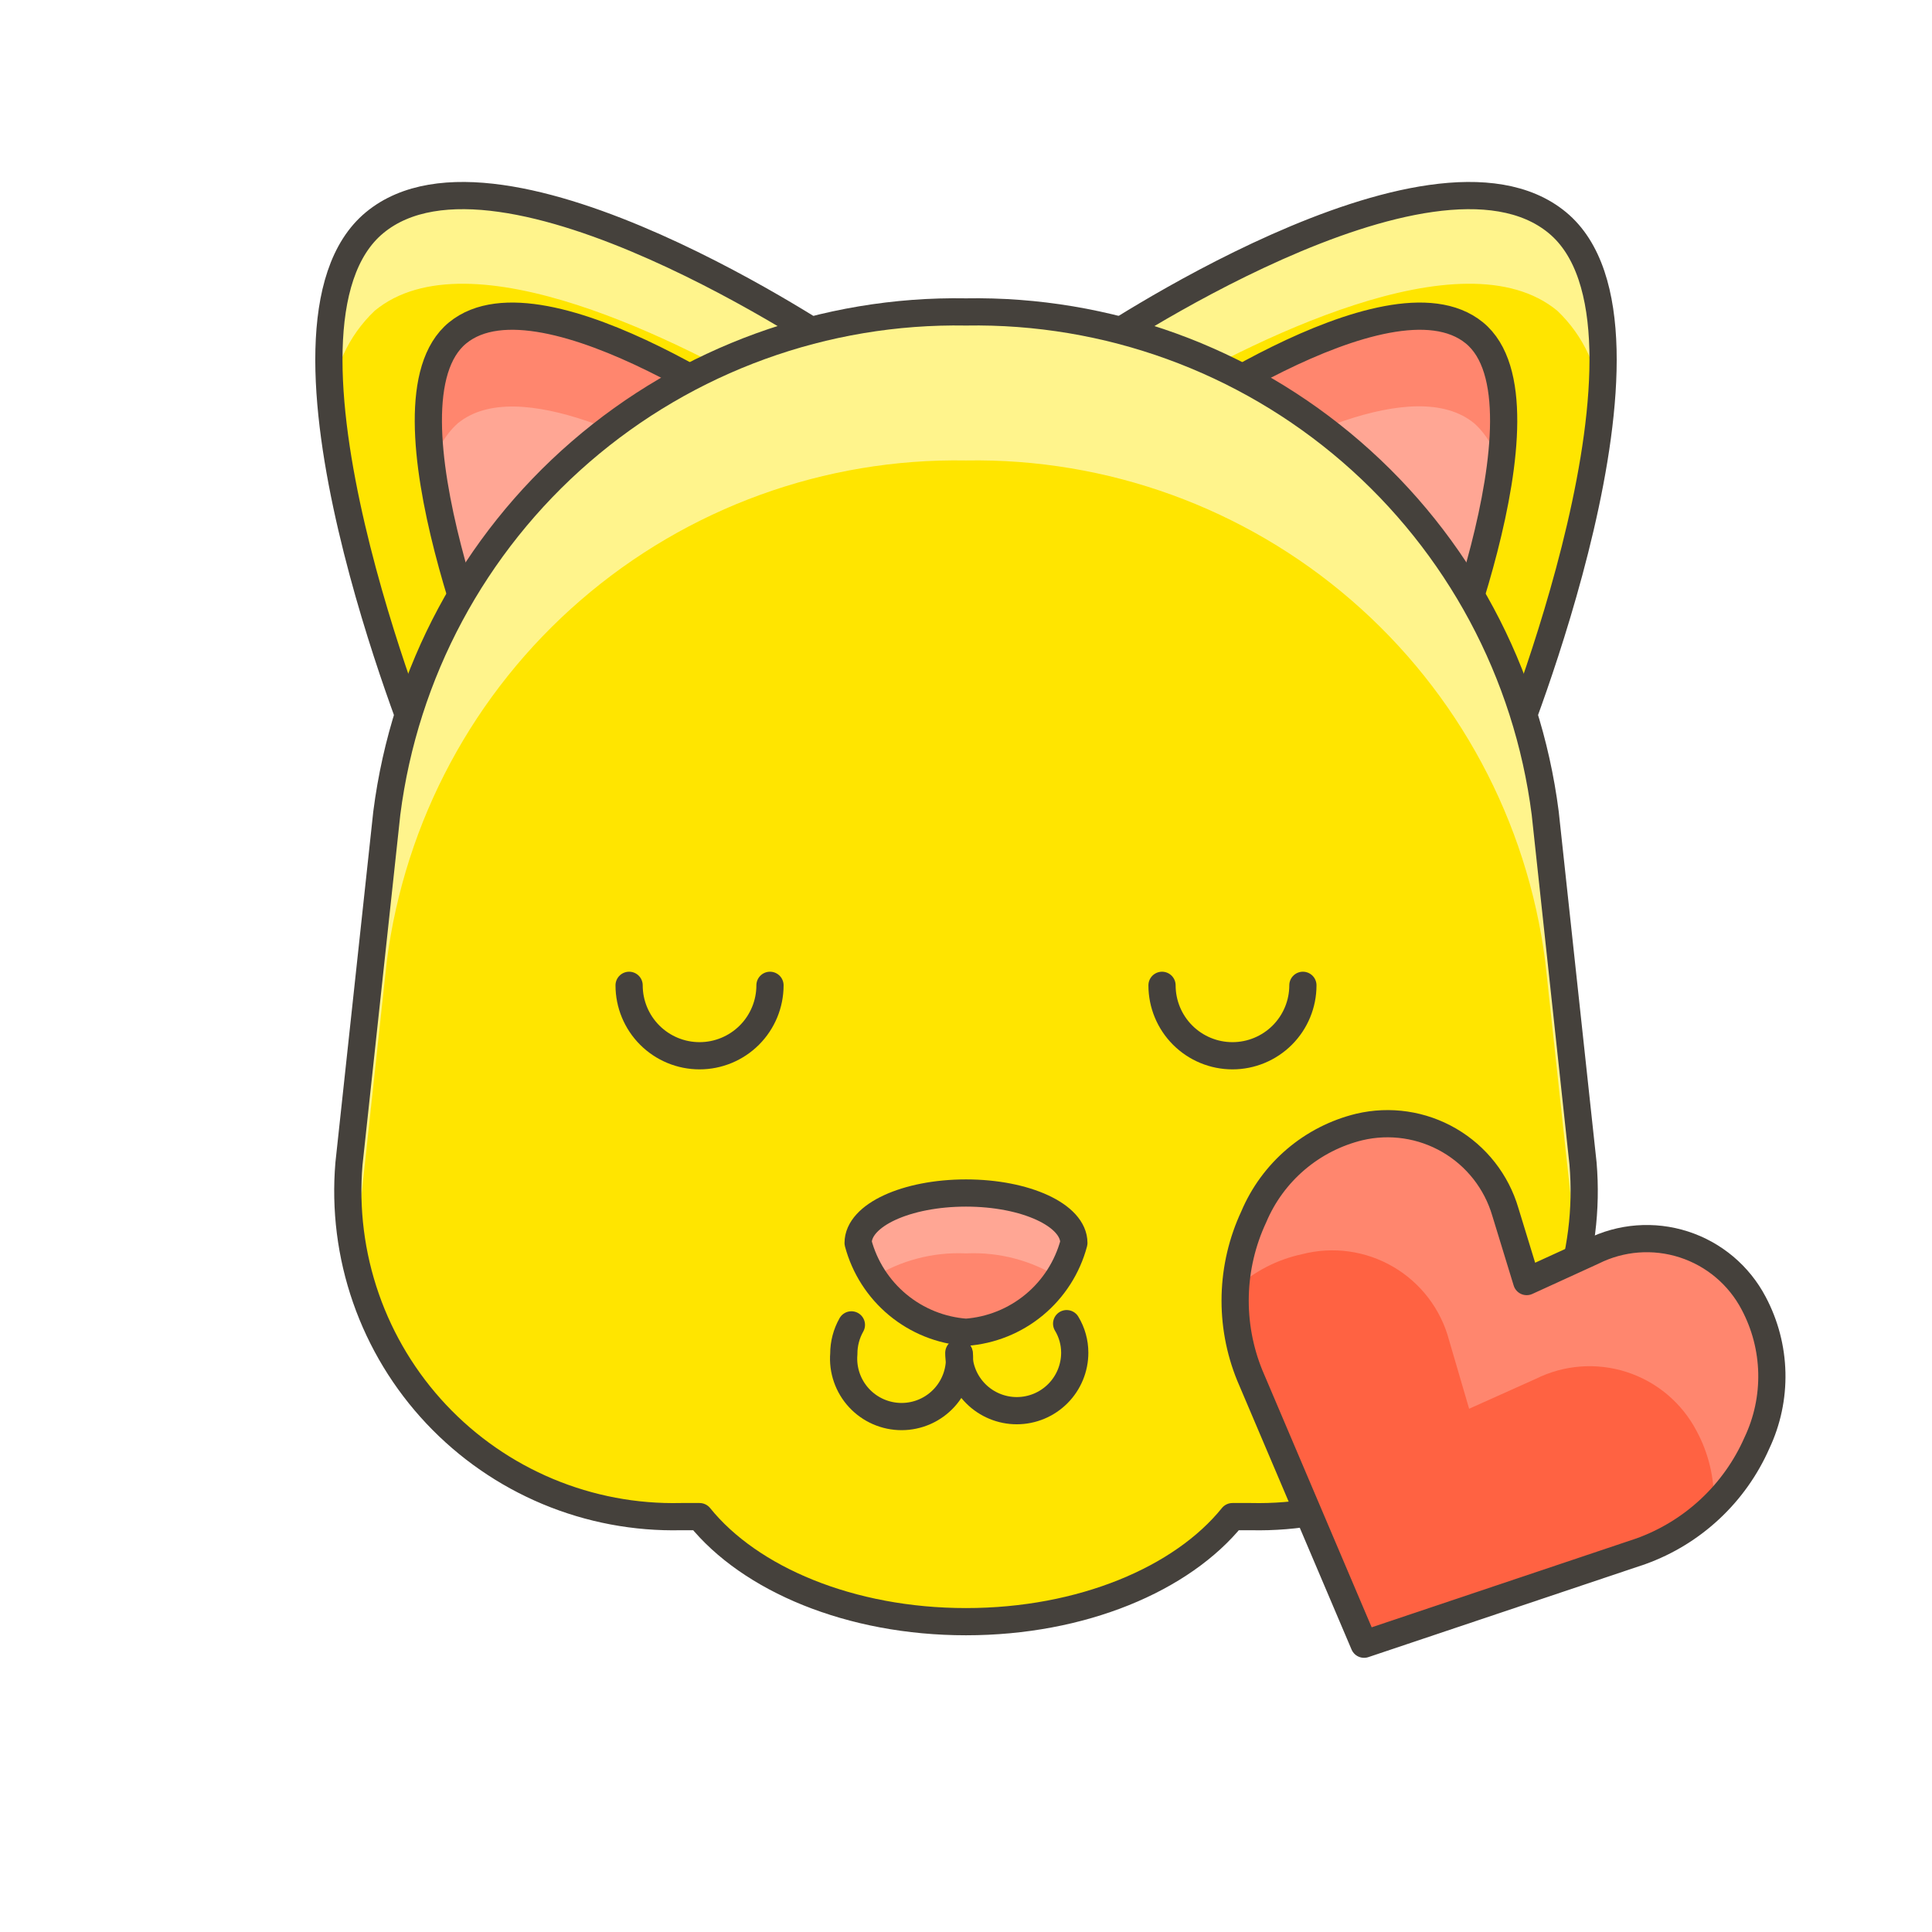
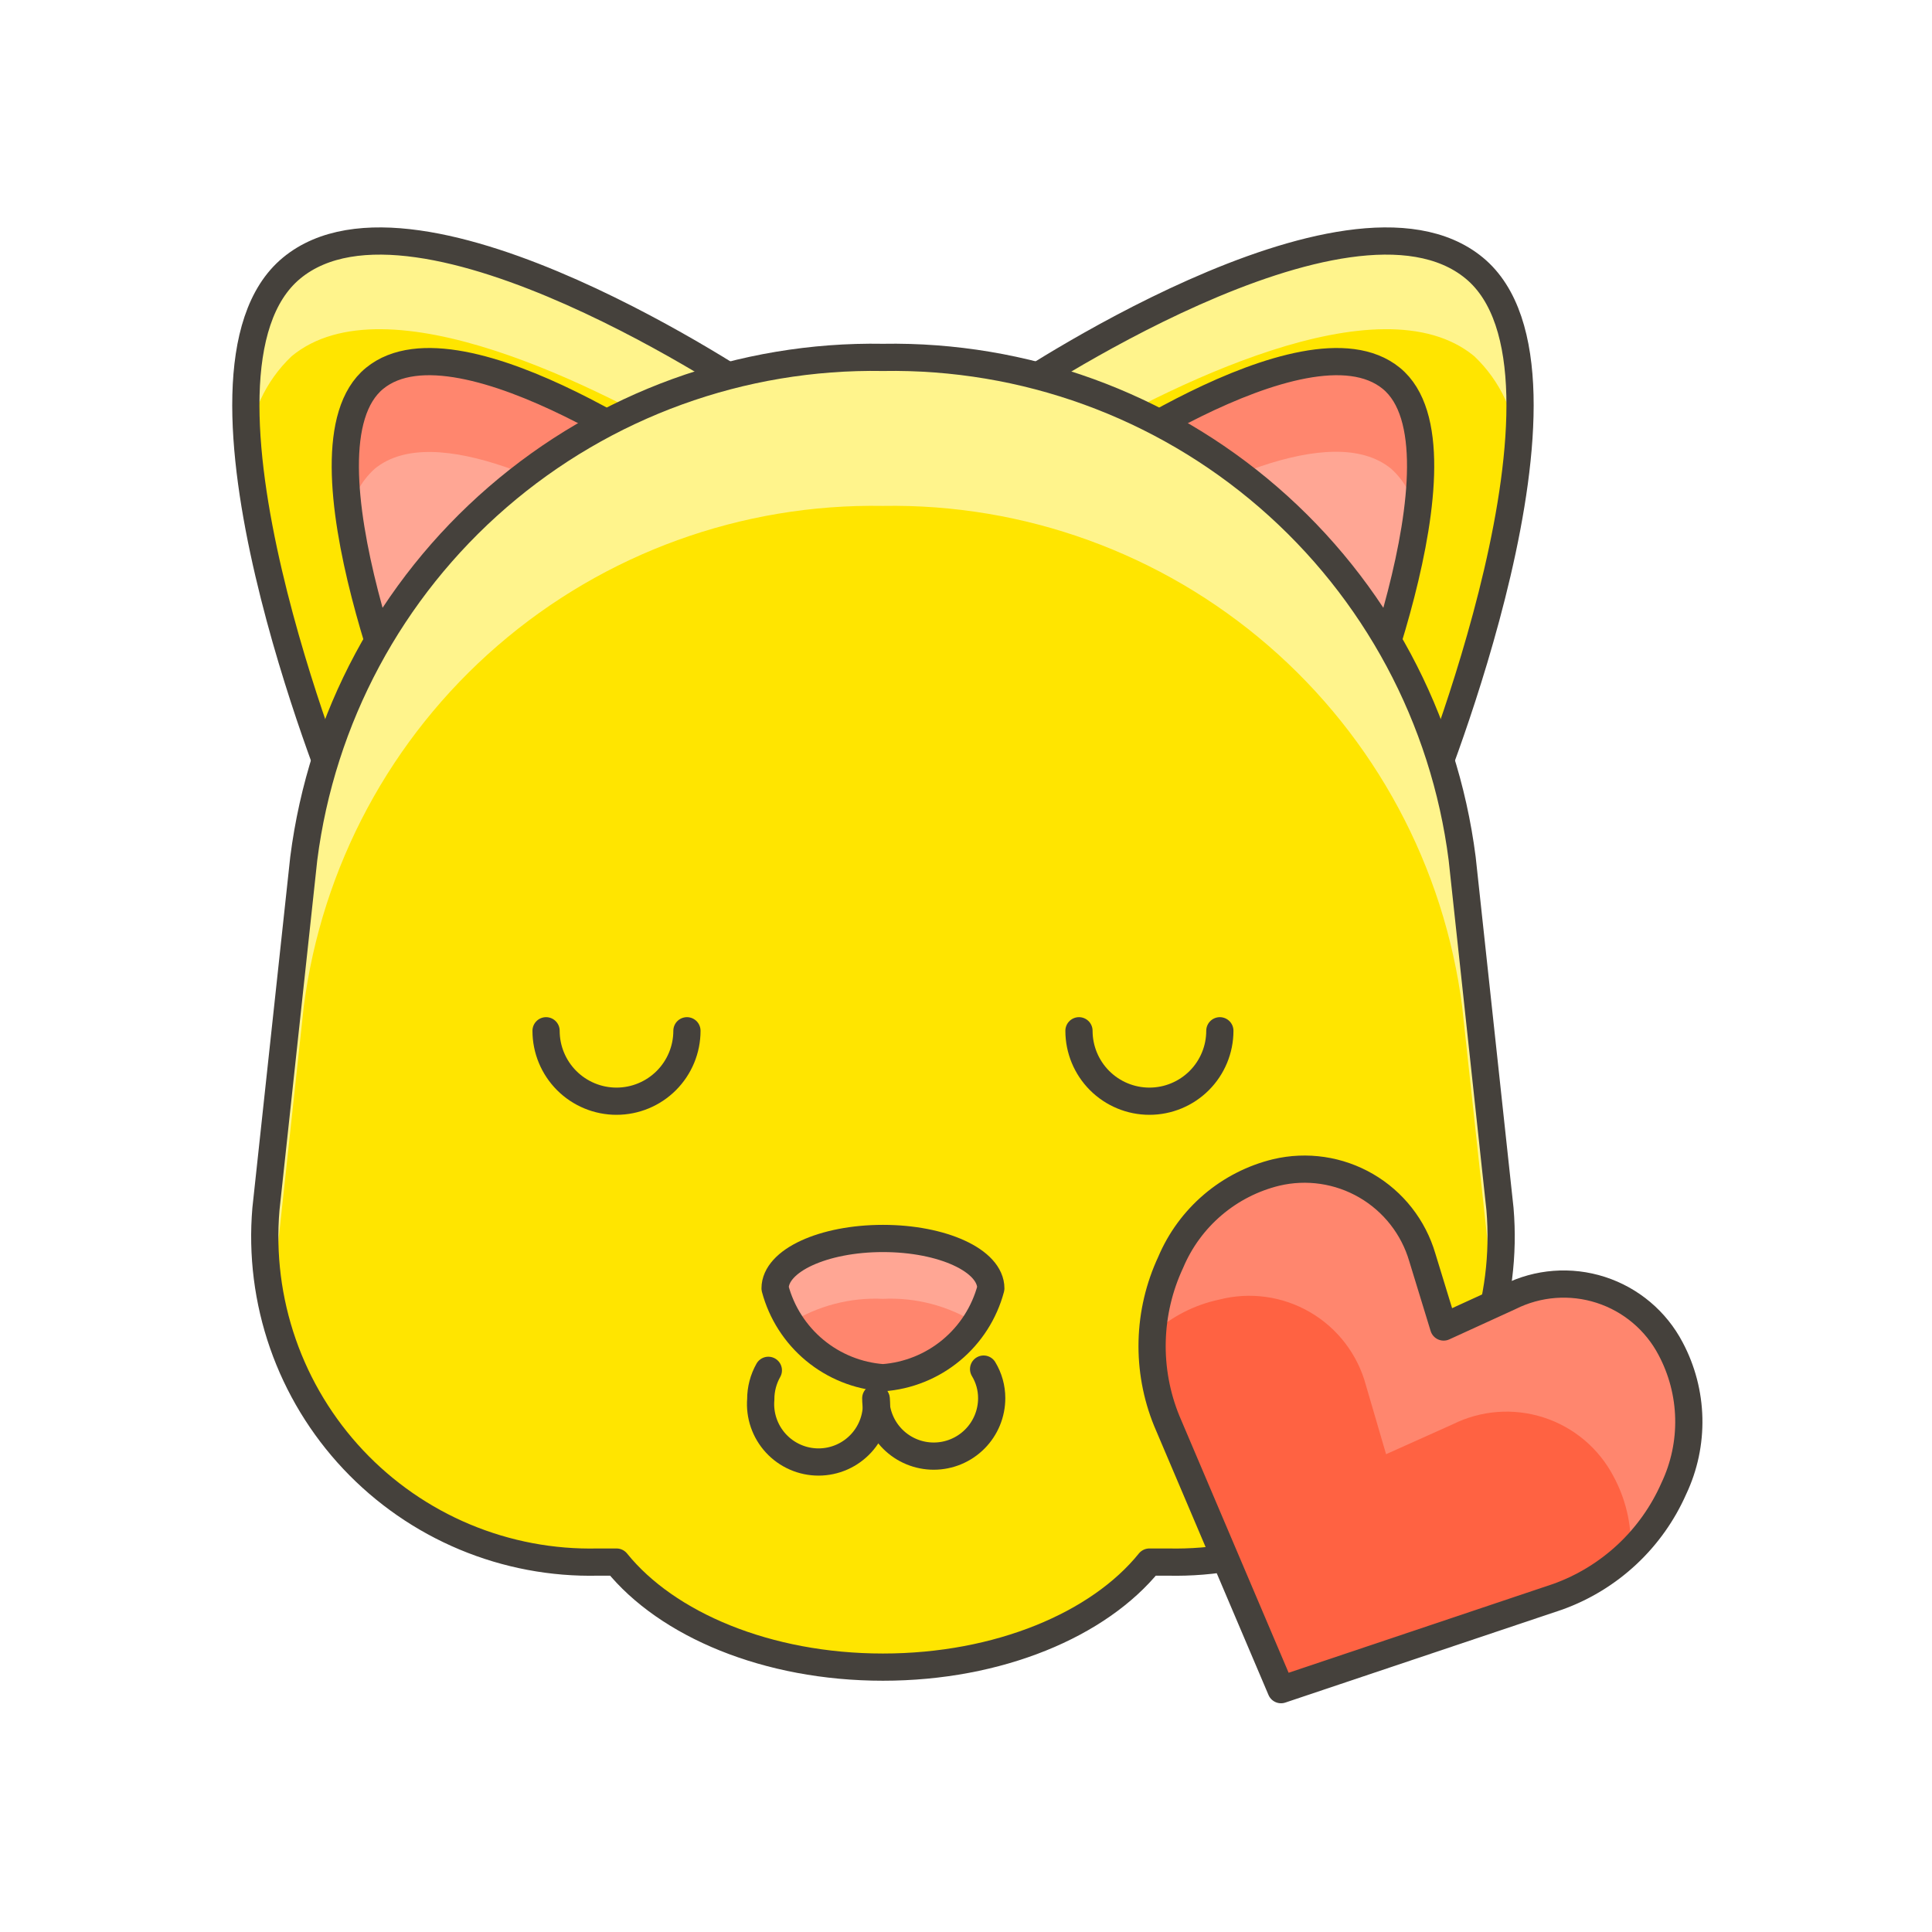
<svg xmlns="http://www.w3.org/2000/svg" width="497" height="497" viewBox="0 0 497 497" fill="none">
-   <path d="M280.805 89.875C280.805 89.875 368.09 30.442 400.602 57.259C433.114 84.076 388.074 194.038 388.074 194.038L280.805 89.875Z" fill="#FFE500" />
-   <path d="M294.992 112.55C294.992 112.55 357.117 67.51 379.275 85.63C401.433 103.749 367.678 183.062 367.678 183.062L294.992 112.55Z" fill="#FFA694" />
-   <path d="M216.193 89.875C216.193 89.875 128.908 30.442 96.396 57.259C63.883 84.076 108.924 194.038 108.924 194.038L216.193 89.875Z" fill="#FFE500" />
-   <path d="M400.602 79.935C407.401 86.386 411.445 95.215 411.888 104.578C413.752 83.869 411.888 66.164 400.602 57.259C368.09 30.442 280.805 89.875 280.805 89.875L294.99 103.542C320.979 88.218 376.27 59.847 400.602 79.935Z" fill="#FFF48C" />
-   <path d="M96.397 79.935C120.73 59.847 175.917 88.218 202.01 103.646L216.195 89.875C216.195 89.875 128.91 30.442 96.397 57.259C85.526 66.164 82.834 84.283 85.111 104.578C85.555 95.215 89.599 86.386 96.397 79.935Z" fill="#FFF48C" />
-   <path d="M280.805 89.875C280.805 89.875 368.09 30.442 400.602 57.259C433.114 84.076 388.074 194.038 388.074 194.038L280.805 89.875Z" stroke="#45413C" stroke-width="7" stroke-linecap="round" stroke-linejoin="round" />
-   <path d="M216.193 89.875C216.193 89.875 128.908 30.442 96.396 57.259C63.883 84.076 108.924 194.038 108.924 194.038L216.193 89.875Z" stroke="#45413C" stroke-width="7" stroke-linecap="round" stroke-linejoin="round" />
-   <path d="M202.011 112.55C202.011 112.55 139.886 67.51 117.728 85.63C95.57 103.749 129.325 183.062 129.325 183.062L202.011 112.55Z" fill="#FFA694" />
-   <path d="M379.275 108.926C382.767 112.103 385.068 116.377 385.798 121.041C387.869 105.717 386.937 91.946 379.275 85.63C357.221 67.51 294.992 112.55 294.992 112.55L309.281 126.425C328.954 113.896 363.847 96.191 379.275 108.926Z" fill="#FF866E" />
-   <path d="M117.726 108.926C133.154 96.191 168.048 114.311 187.72 126.425L202.009 112.55C202.009 112.55 139.884 67.51 117.726 85.63C110.064 91.946 109.132 105.717 111.203 121.041C111.933 116.377 114.235 112.103 117.726 108.926Z" fill="#FF866E" />
-   <path d="M294.992 112.55C294.992 112.55 357.117 67.51 379.275 85.63C401.433 103.749 367.678 183.062 367.678 183.062L294.992 112.55Z" stroke="#45413C" stroke-width="7" stroke-linecap="round" stroke-linejoin="round" />
-   <path d="M202.011 112.55C202.011 112.55 139.886 67.51 117.728 85.63C95.57 103.749 129.325 183.062 129.325 183.062L202.011 112.55Z" stroke="#45413C" stroke-width="7" stroke-linecap="round" stroke-linejoin="round" />
-   <path d="M407.23 299.34L397.497 209.155C392.888 173.094 375.137 140.001 347.644 116.214C320.151 92.428 284.849 79.621 248.5 80.246C212.151 79.621 176.85 92.428 149.357 116.214C121.864 140.001 104.113 173.094 99.504 209.155L89.771 299.34C88.779 311.058 90.266 322.854 94.135 333.96C98.004 345.065 104.168 355.232 112.226 363.798C120.284 372.364 130.055 379.137 140.904 383.676C151.753 388.216 163.436 390.42 175.193 390.146H179.956C192.899 406.195 218.68 417.17 248.5 417.17C278.32 417.17 304.102 406.195 317.045 390.146H321.808C333.565 390.42 345.248 388.216 356.097 383.676C366.946 379.137 376.717 372.364 384.775 363.798C392.833 355.232 398.997 345.065 402.866 333.96C406.735 322.854 408.221 311.058 407.23 299.34Z" fill="#FFE500" />
-   <path d="M99.504 247.258C104.136 211.215 121.897 178.147 149.388 154.382C176.878 130.617 212.167 117.824 248.5 118.452C284.834 117.824 320.122 130.617 347.613 154.382C375.103 178.147 392.864 211.215 397.497 247.258L405.884 324.81C407.689 316.446 408.144 307.847 407.23 299.339L397.497 209.154C392.866 173.103 375.109 140.023 347.621 116.241C320.133 92.459 284.843 79.643 248.5 80.245C212.157 79.643 176.868 92.459 149.38 116.241C121.892 140.023 104.135 173.103 99.504 209.154L89.771 299.339C88.857 307.847 89.311 316.446 91.117 324.81L99.504 247.258Z" fill="#FFF48C" />
-   <path d="M407.23 299.34L397.497 209.155C392.888 173.094 375.137 140.001 347.644 116.214C320.151 92.428 284.849 79.621 248.5 80.246C212.151 79.621 176.85 92.428 149.357 116.214C121.864 140.001 104.113 173.094 99.504 209.155L89.771 299.34C88.779 311.058 90.266 322.854 94.135 333.96C98.004 345.065 104.168 355.232 112.226 363.798C120.284 372.364 130.055 379.137 140.904 383.676C151.753 388.216 163.436 390.42 175.193 390.146H179.956C192.899 406.195 218.68 417.17 248.5 417.17C278.32 417.17 304.102 406.195 317.045 390.146H321.808C333.565 390.42 345.248 388.216 356.097 383.676C366.946 379.137 376.717 372.364 384.775 363.798C392.833 355.232 398.997 345.065 402.866 333.96C406.735 322.854 408.221 311.058 407.23 299.34V299.34Z" stroke="#45413C" stroke-width="7" stroke-linecap="round" stroke-linejoin="round" />
-   <path d="M331.332 311.558L366.847 303.067" stroke="#45413C" stroke-width="7" stroke-linecap="round" stroke-linejoin="round" />
-   <path d="M331.332 337.028L366.847 344.794" stroke="#45413C" stroke-width="7" stroke-linecap="round" stroke-linejoin="round" />
-   <path d="M274.39 340.504C275.752 342.751 276.472 345.328 276.474 347.955C276.48 351.909 274.916 355.704 272.125 358.505C269.333 361.306 265.544 362.884 261.589 362.891C257.635 362.897 253.84 361.333 251.039 358.542C248.238 355.75 246.661 351.96 246.654 348.006" stroke="#45413C" stroke-width="7" stroke-linecap="round" />
-   <path d="M246.781 348.229C246.957 350.284 246.703 352.353 246.038 354.305C245.373 356.258 244.309 358.051 242.916 359.571C241.522 361.091 239.828 362.306 237.94 363.138C236.053 363.97 234.013 364.402 231.951 364.405C229.888 364.409 227.847 363.984 225.957 363.159C224.067 362.333 222.368 361.124 220.969 359.609C219.57 358.093 218.501 356.304 217.829 354.354C217.157 352.403 216.897 350.335 217.065 348.279C217.061 345.666 217.734 343.096 219.019 340.821" stroke="#45413C" stroke-width="7" stroke-linecap="round" />
-   <path d="M451.131 335.268C447.353 328.06 440.897 322.623 433.152 320.125C425.407 317.627 416.991 318.269 409.714 321.911L392.733 329.677L387.246 311.764C384.97 304.002 379.804 297.409 372.81 293.344C365.817 289.279 357.531 288.052 349.66 289.917C343.651 291.383 338.068 294.235 333.357 298.244C328.647 302.254 324.94 307.309 322.532 313.007C319.557 319.368 317.929 326.276 317.751 333.296C317.573 340.317 318.848 347.298 321.497 353.802L350.902 422.968L422.139 399.05C428.737 396.67 434.783 392.973 439.909 388.185C445.035 383.398 449.135 377.618 451.959 371.197C454.628 365.557 455.943 359.372 455.799 353.135C455.655 346.897 454.056 340.779 451.131 335.268Z" fill="#FF6242" />
-   <path d="M334.957 322.636C342.892 320.583 351.317 321.748 358.396 325.879C365.475 330.011 370.635 336.772 372.75 344.691L377.927 362.396L395.012 354.734C402.289 351.091 410.705 350.45 418.45 352.948C426.195 355.446 432.65 360.883 436.428 368.091C439.52 373.806 441.056 380.233 440.881 386.728C445.477 382.141 449.227 376.778 451.96 370.887C454.595 365.274 455.891 359.127 455.747 352.928C455.604 346.73 454.023 340.649 451.131 335.165C447.353 327.957 440.898 322.519 433.153 320.022C425.408 317.524 416.992 318.165 409.714 321.808L392.734 329.574L387.246 311.661C384.95 303.918 379.774 297.349 372.783 293.304C365.792 289.26 357.517 288.048 349.66 289.917C343.651 291.383 338.068 294.235 333.358 298.244C328.647 302.254 324.94 307.309 322.532 313.007C319.938 318.797 318.395 325.003 317.977 331.334C322.77 326.986 328.629 323.986 334.957 322.636Z" fill="#FF866E" />
-   <path d="M451.131 335.268C447.353 328.06 440.897 322.623 433.152 320.125C425.407 317.627 416.991 318.269 409.714 321.911L392.733 329.677L387.246 311.764C384.97 304.002 379.804 297.409 372.81 293.344C365.817 289.279 357.531 288.052 349.66 289.917C343.651 291.383 338.068 294.235 333.357 298.244C328.647 302.254 324.94 307.309 322.532 313.007C319.557 319.368 317.929 326.276 317.751 333.296C317.573 340.317 318.848 347.298 321.497 353.802L350.902 422.968L422.139 399.05C428.737 396.67 434.783 392.973 439.909 388.185C445.035 383.398 449.135 377.618 451.959 371.197C454.628 365.557 455.943 359.372 455.799 353.135C455.655 346.897 454.056 340.779 451.131 335.268V335.268Z" stroke="#45413C" stroke-width="7" stroke-linecap="round" stroke-linejoin="round" />
-   <path d="M335.165 253.471C335.165 258.276 333.256 262.885 329.858 266.283C326.46 269.681 321.851 271.59 317.046 271.59C312.24 271.59 307.631 269.681 304.233 266.283C300.835 262.885 298.926 258.276 298.926 253.471" stroke="#45413C" stroke-width="7" stroke-linecap="round" stroke-linejoin="round" />
-   <path d="M198.076 253.471C198.076 258.276 196.166 262.885 192.768 266.283C189.37 269.681 184.761 271.59 179.956 271.59C175.15 271.59 170.541 269.681 167.143 266.283C163.745 262.885 161.836 258.276 161.836 253.471" stroke="#45413C" stroke-width="7" stroke-linecap="round" stroke-linejoin="round" />
-   <path d="M276.248 319.738C274.586 325.978 271.021 331.546 266.047 335.666C261.074 339.785 254.94 342.252 248.499 342.724C242.058 342.252 235.924 339.785 230.951 335.666C225.978 331.546 222.412 325.978 220.75 319.738C220.75 312.593 233.175 306.898 248.499 306.898C263.823 306.898 276.248 312.593 276.248 319.738Z" fill="#FF866E" />
-   <path d="M248.499 322.43C256.964 322.028 265.348 324.232 272.521 328.746C274.592 326.157 275.884 323.033 276.248 319.738C276.248 312.593 263.823 306.898 248.499 306.898C233.175 306.898 220.75 312.593 220.75 319.738C221.114 323.033 222.407 326.157 224.478 328.746C231.65 324.232 240.034 322.028 248.499 322.43Z" fill="#FFA694" />
-   <path d="M276.248 319.738C274.586 325.978 271.021 331.546 266.047 335.666C261.074 339.785 254.94 342.252 248.499 342.724C242.058 342.252 235.924 339.785 230.951 335.666C225.978 331.546 222.412 325.978 220.75 319.738C220.75 312.593 233.175 306.898 248.499 306.898C263.823 306.898 276.248 312.593 276.248 319.738Z" stroke="#45413C" stroke-width="7" stroke-linecap="round" stroke-linejoin="round" />
+   <path d="M259.441 101.566C259.441 101.566 346.727 42.133 379.239 68.95C411.751 95.768 366.711 205.729 366.711 205.729L259.441 101.566Z" fill="#FFE500" />
+   <path d="M273.629 124.242C273.629 124.242 335.754 79.201 357.912 97.321C380.07 115.441 346.315 194.754 346.315 194.754L273.629 124.242Z" fill="#FFA694" />
+   <path d="M194.83 101.566C194.83 101.566 107.544 42.133 75.032 68.95C42.52 95.768 87.561 205.729 87.561 205.729L194.83 101.566Z" fill="#FFE500" />
+   <path d="M379.239 91.626C386.038 98.078 390.082 106.907 390.525 116.269C392.389 95.561 390.525 77.855 379.239 68.95C346.727 42.133 259.441 101.566 259.441 101.566L273.627 115.234C299.616 99.909 354.907 71.539 379.239 91.626Z" fill="#FFF48C" />
+   <path d="M75.034 91.626C99.367 71.539 154.554 99.909 180.647 115.337L194.832 101.566C194.832 101.566 107.546 42.133 75.034 68.95C64.162 77.855 61.47 95.975 63.748 116.269C64.192 106.907 68.235 98.078 75.034 91.626Z" fill="#FFF48C" />
+   <path d="M259.441 101.566C259.441 101.566 346.727 42.133 379.239 68.95C411.751 95.768 366.711 205.729 366.711 205.729L259.441 101.566Z" stroke="#45413C" stroke-width="7" stroke-linecap="round" stroke-linejoin="round" />
+   <path d="M194.83 101.566C194.83 101.566 107.544 42.133 75.032 68.95C42.52 95.768 87.561 205.729 87.561 205.729L194.83 101.566Z" stroke="#45413C" stroke-width="7" stroke-linecap="round" stroke-linejoin="round" />
+   <path d="M180.648 124.242C180.648 124.242 118.523 79.201 96.365 97.321C74.207 115.441 107.962 194.754 107.962 194.754L180.648 124.242Z" fill="#FFA694" />
+   <path d="M357.912 120.618C361.403 123.794 363.705 128.069 364.435 132.732C366.506 117.408 365.574 103.637 357.912 97.321C335.857 79.201 273.629 124.242 273.629 124.242L287.918 138.116C307.591 125.588 342.484 107.882 357.912 120.618Z" fill="#FF866E" />
+   <path d="M96.363 120.618C111.791 107.882 146.684 126.002 166.357 138.116L180.646 124.242C180.646 124.242 118.521 79.201 96.363 97.321C88.701 103.637 87.769 117.408 89.84 132.732C90.57 128.069 92.871 123.794 96.363 120.618Z" fill="#FF866E" />
+   <path d="M273.629 124.242C273.629 124.242 335.754 79.201 357.912 97.321C380.07 115.441 346.315 194.754 346.315 194.754L273.629 124.242Z" stroke="#45413C" stroke-width="7" stroke-linecap="round" stroke-linejoin="round" />
+   <path d="M180.648 124.242C180.648 124.242 118.523 79.201 96.365 97.321C74.207 115.441 107.962 194.754 107.962 194.754L180.648 124.242Z" stroke="#45413C" stroke-width="7" stroke-linecap="round" stroke-linejoin="round" />
+   <path d="M385.866 311.031L376.134 220.846C371.525 184.785 353.774 151.692 326.281 127.906C298.788 104.119 263.486 91.312 227.137 91.937C190.788 91.312 155.486 104.119 127.993 127.906C100.501 151.692 82.75 184.785 78.141 220.846L68.408 311.031C67.416 322.749 68.903 334.545 72.772 345.651C76.641 356.757 82.805 366.923 90.862 375.489C98.92 384.055 108.692 390.828 119.541 395.368C130.389 399.907 142.073 402.112 153.83 401.837H158.593C171.535 417.886 197.317 428.861 227.137 428.861C256.957 428.861 282.739 417.886 295.682 401.837H300.445C312.202 402.112 323.885 399.907 334.734 395.368C345.582 390.828 355.354 384.055 363.412 375.489C371.47 366.923 377.634 356.757 381.502 345.651C385.371 334.545 386.858 322.749 385.866 311.031Z" fill="#FFE500" />
+   <path d="M78.141 258.949C82.773 222.907 100.534 189.839 128.025 166.073C155.515 142.308 190.804 129.515 227.137 130.143C263.47 129.515 298.759 142.308 326.25 166.073C353.74 189.839 371.501 222.907 376.134 258.949L384.52 336.502C386.326 328.138 386.78 319.538 385.866 311.03L376.134 220.846C371.503 184.794 353.746 151.714 326.258 127.932C298.77 104.15 263.48 91.334 227.137 91.936C190.794 91.334 155.505 104.15 128.017 127.932C100.529 151.714 82.772 184.794 78.141 220.846L68.408 311.03C67.494 319.538 67.948 328.138 69.754 336.502L78.141 258.949Z" fill="#FFF48C" />
+   <path d="M385.866 311.031L376.134 220.846C371.525 184.785 353.774 151.692 326.281 127.906C298.788 104.119 263.486 91.312 227.137 91.937C190.788 91.312 155.486 104.119 127.993 127.906C100.501 151.692 82.75 184.785 78.141 220.846L68.408 311.031C67.416 322.749 68.903 334.545 72.772 345.651C76.641 356.757 82.805 366.923 90.862 375.489C98.92 384.055 108.692 390.828 119.541 395.368C130.389 399.907 142.073 402.112 153.83 401.837H158.593C171.535 417.886 197.317 428.861 227.137 428.861C256.957 428.861 282.739 417.886 295.682 401.837H300.445C312.202 402.112 323.885 399.907 334.734 395.368C345.582 390.828 355.354 384.055 363.412 375.489C371.47 366.923 377.634 356.757 381.502 345.651C385.371 334.545 386.858 322.749 385.866 311.031V311.031Z" stroke="#45413C" stroke-width="7" stroke-linecap="round" stroke-linejoin="round" />
+   <path d="M309.969 323.249L345.484 314.759" stroke="#45413C" stroke-width="7" stroke-linecap="round" stroke-linejoin="round" />
+   <path d="M309.969 348.72L345.484 356.485" stroke="#45413C" stroke-width="7" stroke-linecap="round" stroke-linejoin="round" />
+   <path d="M253.027 352.195C254.388 354.442 255.109 357.019 255.11 359.646C255.117 363.601 253.553 367.396 250.761 370.197C247.97 372.998 244.18 374.575 240.226 374.582C236.272 374.589 232.476 373.024 229.676 370.233C226.875 367.442 225.297 363.652 225.29 359.697" stroke="#45413C" stroke-width="7" stroke-linecap="round" />
+   <path d="M225.418 359.92C225.593 361.975 225.34 364.044 224.675 365.997C224.009 367.949 222.946 369.742 221.552 371.263C220.158 372.783 218.464 373.998 216.577 374.83C214.69 375.662 212.65 376.093 210.587 376.097C208.525 376.1 206.484 375.676 204.594 374.85C202.704 374.025 201.005 372.816 199.606 371.3C198.207 369.784 197.138 367.995 196.466 366.045C195.794 364.095 195.533 362.027 195.702 359.971C195.698 357.358 196.371 354.788 197.656 352.512" stroke="#45413C" stroke-width="7" stroke-linecap="round" />
+   <path d="M429.767 346.96C425.99 339.752 419.534 334.314 411.789 331.817C404.044 329.319 395.628 329.96 388.351 333.603L371.37 341.369L365.882 323.456C363.607 315.694 358.44 309.1 351.447 305.035C344.454 300.97 336.168 299.744 328.297 301.609C322.287 303.075 316.704 305.927 311.994 309.936C307.284 313.945 303.576 319.001 301.169 324.698C298.193 331.06 296.566 337.967 296.387 344.988C296.209 352.008 297.485 358.99 300.133 365.494L329.539 434.66L400.776 410.741C407.374 408.361 413.419 404.665 418.546 399.877C423.672 395.089 427.771 389.309 430.596 382.889C433.264 377.249 434.579 371.064 434.435 364.826C434.292 358.589 432.693 352.471 429.767 346.96Z" fill="#FF6242" />
+   <path d="M313.594 334.328C321.529 332.274 329.954 333.44 337.033 337.571C344.112 341.702 349.271 348.463 351.387 356.382L356.564 374.088L373.648 366.426C380.925 362.783 389.341 362.141 397.087 364.639C404.832 367.137 411.287 372.575 415.065 379.782C418.157 385.497 419.692 391.925 419.517 398.42C424.114 393.832 427.864 388.469 430.596 382.578C433.231 376.966 434.528 370.818 434.384 364.62C434.24 358.421 432.66 352.34 429.768 346.856C425.99 339.648 419.534 334.211 411.789 331.713C404.044 329.215 395.628 329.857 388.351 333.499L371.37 341.265L365.883 323.352C363.586 315.609 358.411 309.04 351.42 304.996C344.429 300.951 336.154 299.739 328.297 301.608C322.288 303.075 316.705 305.927 311.994 309.936C307.284 313.945 303.577 319 301.169 324.698C298.574 330.488 297.032 336.694 296.613 343.025C301.407 338.678 307.265 335.677 313.594 334.328Z" fill="#FF866E" />
+   <path d="M429.767 346.96C425.99 339.752 419.534 334.314 411.789 331.817C404.044 329.319 395.628 329.96 388.351 333.603L371.37 341.369L365.882 323.456C363.607 315.694 358.44 309.1 351.447 305.035C344.454 300.97 336.168 299.744 328.297 301.609C322.287 303.075 316.704 305.927 311.994 309.936C307.284 313.945 303.576 319.001 301.169 324.698C298.193 331.06 296.566 337.967 296.387 344.988C296.209 352.008 297.485 358.99 300.133 365.494L329.539 434.66L400.776 410.741C407.374 408.361 413.419 404.665 418.546 399.877C423.672 395.089 427.771 389.309 430.596 382.889C433.264 377.249 434.579 371.064 434.435 364.826C434.292 358.589 432.693 352.471 429.767 346.96V346.96Z" stroke="#45413C" stroke-width="7" stroke-linecap="round" stroke-linejoin="round" />
+   <path d="M313.802 265.162C313.802 269.968 311.893 274.577 308.495 277.975C305.097 281.373 300.488 283.282 295.682 283.282C290.877 283.282 286.268 281.373 282.87 277.975C279.472 274.577 277.562 269.968 277.562 265.162" stroke="#45413C" stroke-width="7" stroke-linecap="round" stroke-linejoin="round" />
+   <path d="M176.712 265.162C176.712 269.968 174.803 274.577 171.405 277.975C168.007 281.373 163.398 283.282 158.592 283.282C153.787 283.282 149.178 281.373 145.78 277.975C142.382 274.577 140.473 269.968 140.473 265.162" stroke="#45413C" stroke-width="7" stroke-linecap="round" stroke-linejoin="round" />
+   <path d="M254.885 331.429C253.223 337.67 249.657 343.237 244.684 347.357C239.711 351.477 233.577 353.944 227.136 354.415C220.695 353.944 214.561 351.477 209.588 347.357C204.614 343.237 201.049 337.67 199.387 331.429C199.387 324.285 211.812 318.59 227.136 318.59C242.46 318.59 254.885 324.285 254.885 331.429Z" fill="#FF866E" />
+   <path d="M227.136 334.121C235.601 333.719 243.985 335.924 251.158 340.437C253.228 337.848 254.521 334.724 254.885 331.429C254.885 324.285 242.46 318.59 227.136 318.59C211.812 318.59 199.387 324.285 199.387 331.429C199.751 334.724 201.043 337.848 203.114 340.437C210.287 335.924 218.671 333.719 227.136 334.121Z" fill="#FFA694" />
+   <path d="M254.885 331.429C253.223 337.67 249.657 343.237 244.684 347.357C239.711 351.477 233.577 353.944 227.136 354.415C220.695 353.944 214.561 351.477 209.588 347.357C204.614 343.237 201.049 337.67 199.387 331.429C199.387 324.285 211.812 318.59 227.136 318.59C242.46 318.59 254.885 324.285 254.885 331.429Z" stroke="#45413C" stroke-width="7" stroke-linecap="round" stroke-linejoin="round" />
</svg>
